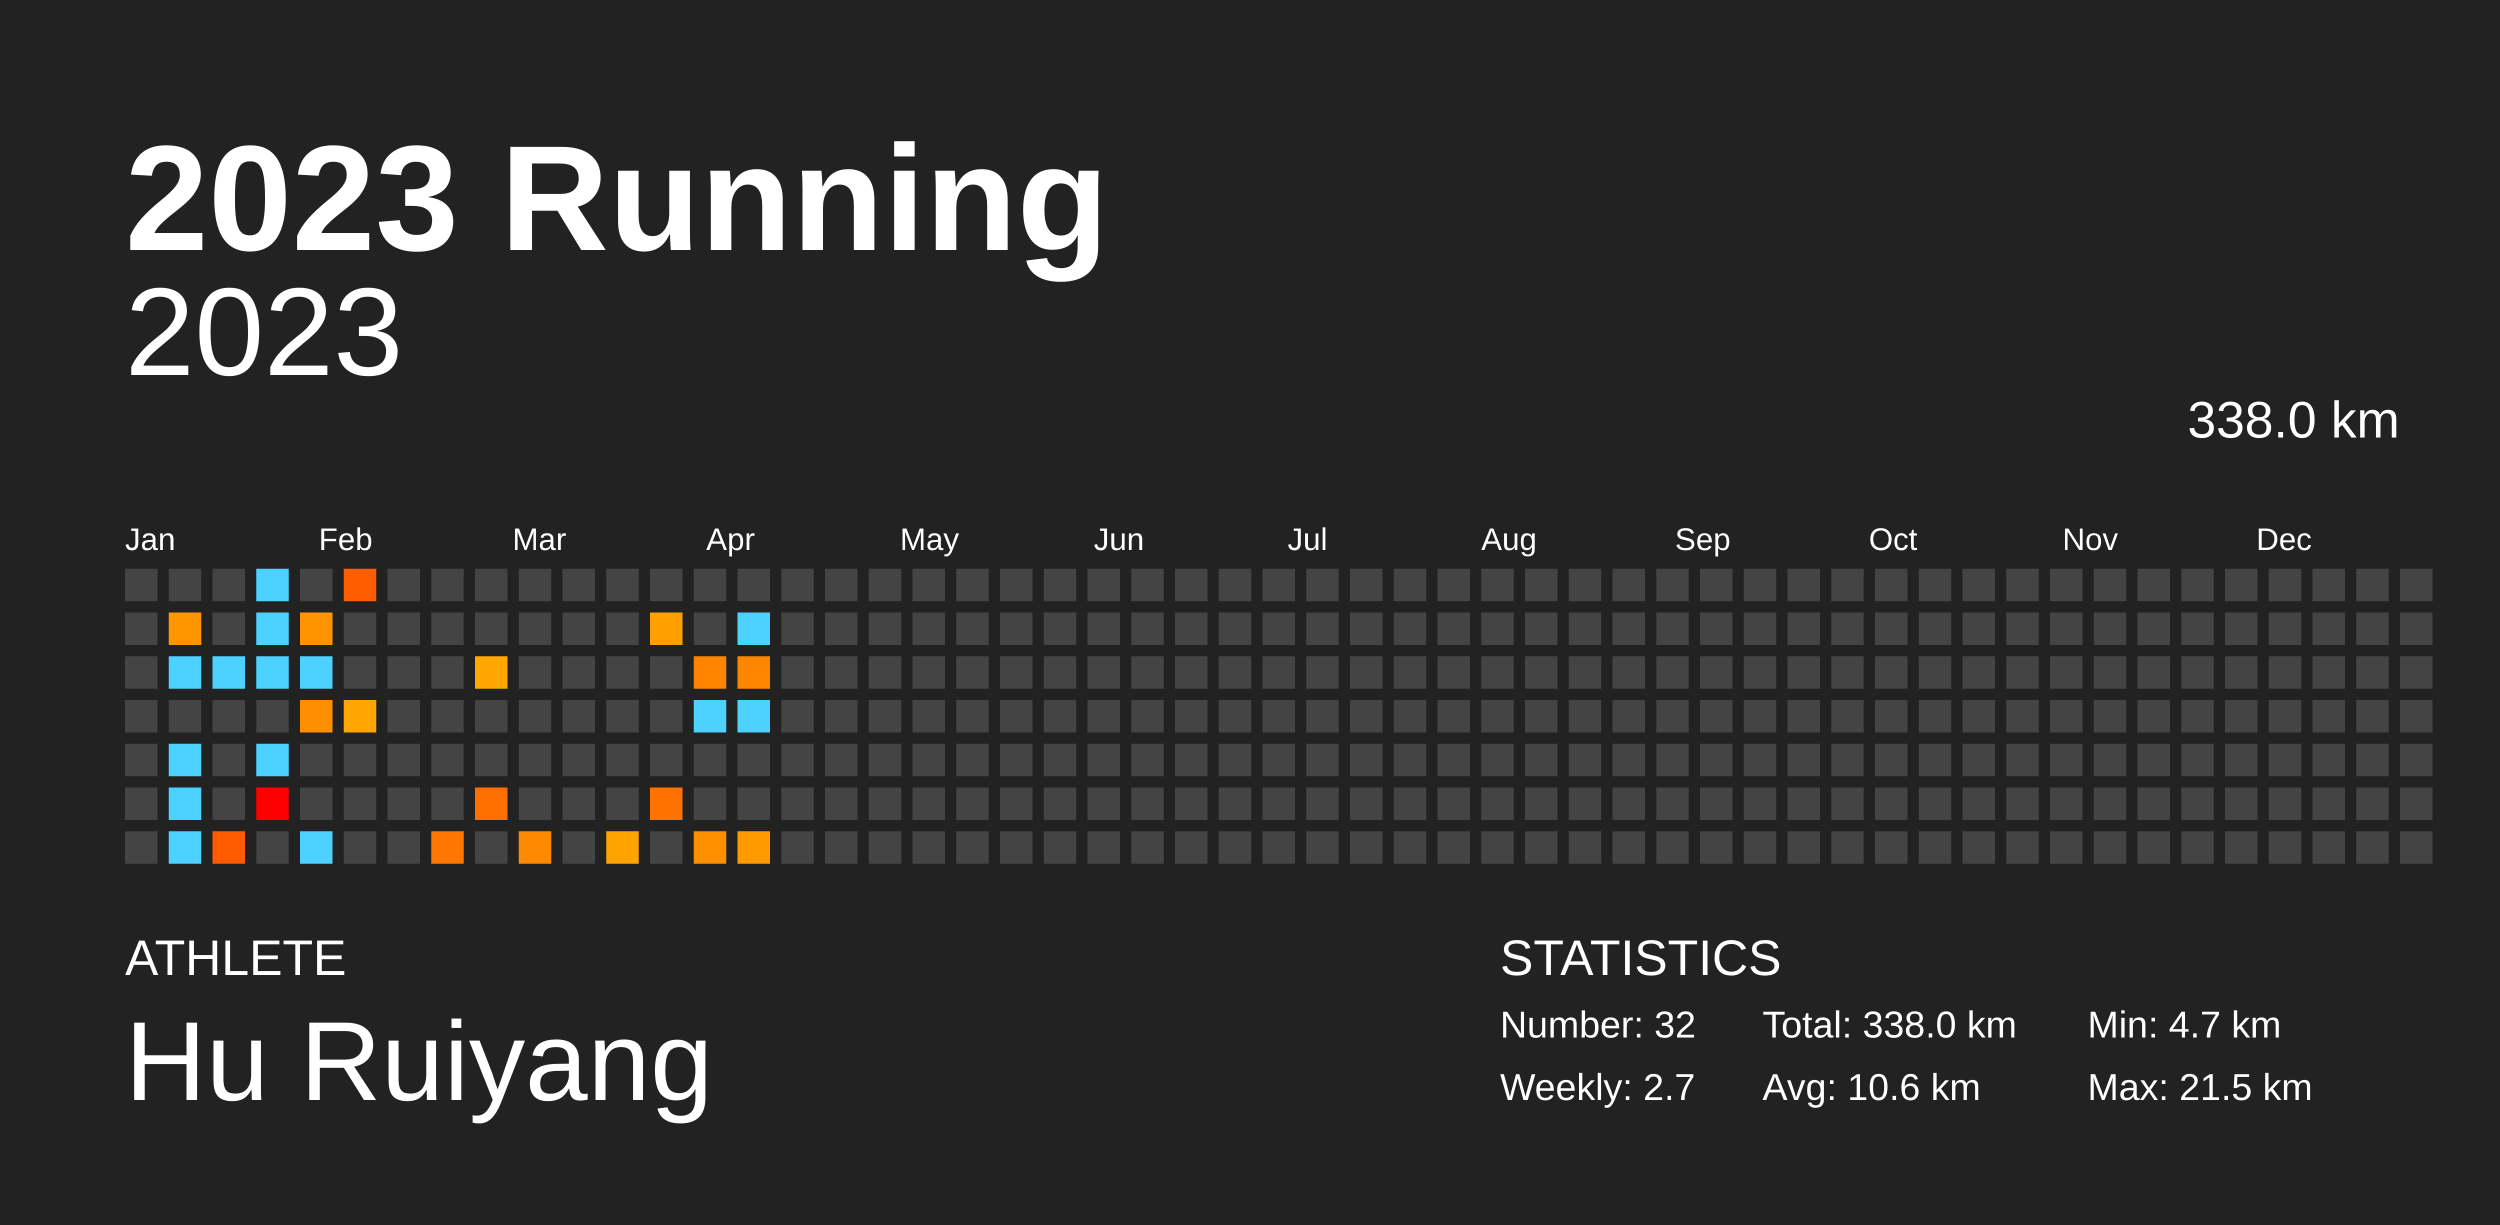
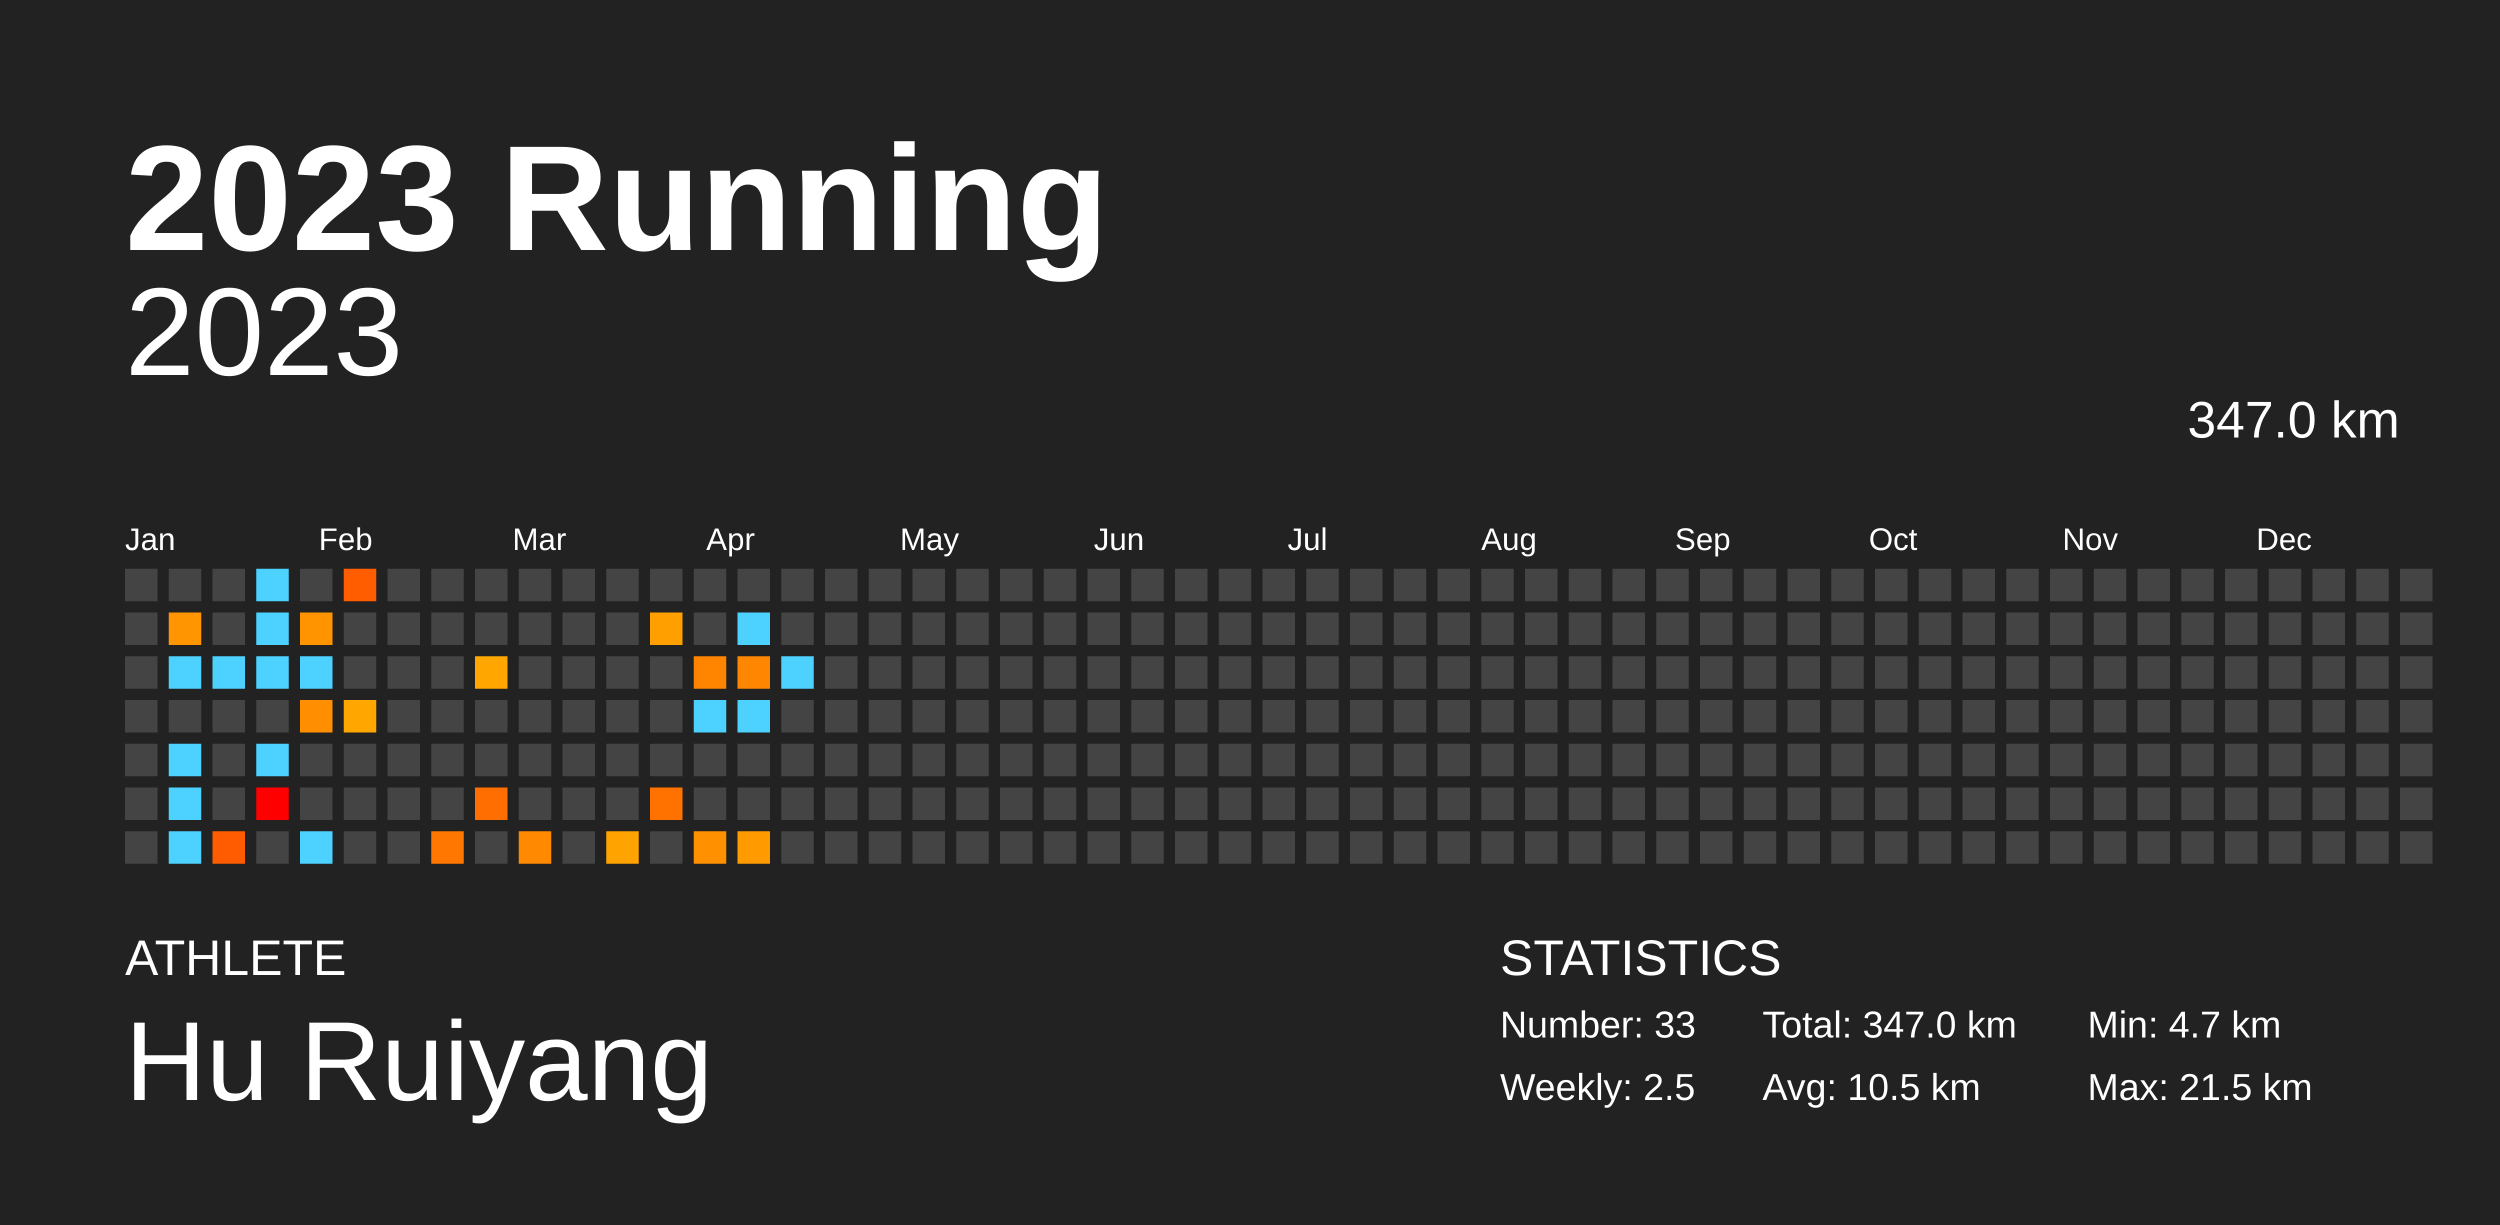
<svg xmlns="http://www.w3.org/2000/svg" baseProfile="full" height="98mm" version="1.1" viewBox="0,0,200,98" width="200mm">
  <defs />
  <rect fill="#222222" height="98" width="200" x="0" y="0" />
  <text fill="#FFFFFF" style="font-size:12px; font-family:Arial; font-weight:bold;" x="10" y="20">2023 Running</text>
  <text fill="#FFFFFF" style="font-size:4px; font-family:Arial" x="10" y="78">ATHLETE</text>
  <text fill="#FFFFFF" style="font-size:9px; font-family:Arial" x="10" y="88">Hu Ruiyang</text>
  <text fill="#FFFFFF" style="font-size:4px; font-family:Arial" x="120" y="78">STATISTICS</text>
-   <text fill="#FFFFFF" style="font-size:3px; font-family:Arial" x="120" y="83">Number: 32</text>
-   <text fill="#FFFFFF" style="font-size:3px; font-family:Arial" x="120" y="88">Weekly: 2.7</text>
-   <text fill="#FFFFFF" style="font-size:3px; font-family:Arial" x="141" y="83">Total: 338.0 km</text>
-   <text fill="#FFFFFF" style="font-size:3px; font-family:Arial" x="141" y="88">Avg: 10.6 km</text>
+   <text fill="#FFFFFF" style="font-size:3px; font-family:Arial" x="120" y="83">Number: 33</text>
+   <text fill="#FFFFFF" style="font-size:3px; font-family:Arial" x="120" y="88">Weekly: 2.5</text>
+   <text fill="#FFFFFF" style="font-size:3px; font-family:Arial" x="141" y="83">Total: 347.0 km</text>
+   <text fill="#FFFFFF" style="font-size:3px; font-family:Arial" x="141" y="88">Avg: 10.5 km</text>
  <text fill="#FFFFFF" style="font-size:3px; font-family:Arial" x="167" y="83">Min: 4.7 km</text>
  <text fill="#FFFFFF" style="font-size:3px; font-family:Arial" x="167" y="88">Max: 21.5 km</text>
  <text alignment-baseline="hanging" fill="#FFFFFF" style="font-size:10.0px; font-family:Arial;" x="10" y="30">2023</text>
-   <text alignment-baseline="hanging" fill="#FFFFFF" style="font-size:4.125px; font-family:Arial;" x="175" y="35">338.0 km</text>
+   <text alignment-baseline="hanging" fill="#FFFFFF" style="font-size:4.125px; font-family:Arial;" x="175" y="35">347.0 km</text>
  <text fill="#FFFFFF" style="font-size:2.5px; font-family:Arial" x="10.0" y="44">Jan</text>
  <text fill="#FFFFFF" style="font-size:2.5px; font-family:Arial" x="25.5" y="44">Feb</text>
  <text fill="#FFFFFF" style="font-size:2.5px; font-family:Arial" x="41.0" y="44">Mar</text>
  <text fill="#FFFFFF" style="font-size:2.5px; font-family:Arial" x="56.5" y="44">Apr</text>
  <text fill="#FFFFFF" style="font-size:2.5px; font-family:Arial" x="72.0" y="44">May</text>
  <text fill="#FFFFFF" style="font-size:2.5px; font-family:Arial" x="87.5" y="44">Jun</text>
  <text fill="#FFFFFF" style="font-size:2.5px; font-family:Arial" x="103.0" y="44">Jul</text>
  <text fill="#FFFFFF" style="font-size:2.5px; font-family:Arial" x="118.5" y="44">Aug</text>
  <text fill="#FFFFFF" style="font-size:2.5px; font-family:Arial" x="134.0" y="44">Sep</text>
  <text fill="#FFFFFF" style="font-size:2.5px; font-family:Arial" x="149.5" y="44">Oct</text>
  <text fill="#FFFFFF" style="font-size:2.5px; font-family:Arial" x="165.0" y="44">Nov</text>
  <text fill="#FFFFFF" style="font-size:2.5px; font-family:Arial" x="180.5" y="44">Dec</text>
  <rect fill="#444444" height="2.6" width="2.6" x="10.0" y="45.5" />
  <rect fill="#444444" height="2.6" width="2.6" x="10.0" y="49.0" />
  <rect fill="#444444" height="2.6" width="2.6" x="10.0" y="52.5" />
  <rect fill="#444444" height="2.6" width="2.6" x="10.0" y="56.0" />
  <rect fill="#444444" height="2.6" width="2.6" x="10.0" y="59.5" />
  <rect fill="#444444" height="2.6" width="2.6" x="10.0" y="63.0" />
  <rect fill="#444444" height="2.6" width="2.6" x="10.0" y="66.5" />
  <rect fill="#444444" height="2.6" width="2.6" x="13.5" y="45.5" />
  <rect fill="#ff9500" height="2.6" width="2.6" x="13.5" y="49.0" />
  <rect fill="#4dd2ff" height="2.6" width="2.6" x="13.5" y="52.5" />
  <rect fill="#444444" height="2.6" width="2.6" x="13.5" y="56.0" />
  <rect fill="#4dd2ff" height="2.6" width="2.6" x="13.5" y="59.5" />
  <rect fill="#4dd2ff" height="2.6" width="2.6" x="13.5" y="63.0" />
  <rect fill="#4dd2ff" height="2.6" width="2.6" x="13.5" y="66.5" />
  <rect fill="#444444" height="2.6" width="2.6" x="17.0" y="45.5" />
  <rect fill="#444444" height="2.6" width="2.6" x="17.0" y="49.0" />
  <rect fill="#4dd2ff" height="2.6" width="2.6" x="17.0" y="52.5" />
  <rect fill="#444444" height="2.6" width="2.6" x="17.0" y="56.0" />
  <rect fill="#444444" height="2.6" width="2.6" x="17.0" y="59.5" />
  <rect fill="#444444" height="2.6" width="2.6" x="17.0" y="63.0" />
  <rect fill="#ff5b00" height="2.6" width="2.6" x="17.0" y="66.5" />
  <rect fill="#4dd2ff" height="2.6" width="2.6" x="20.5" y="45.5" />
  <rect fill="#4dd2ff" height="2.6" width="2.6" x="20.5" y="49.0" />
  <rect fill="#4dd2ff" height="2.6" width="2.6" x="20.5" y="52.5" />
  <rect fill="#444444" height="2.6" width="2.6" x="20.5" y="56.0" />
  <rect fill="#4dd2ff" height="2.6" width="2.6" x="20.5" y="59.5" />
  <rect fill="red" height="2.6" width="2.6" x="20.5" y="63.0" />
  <rect fill="#444444" height="2.6" width="2.6" x="20.5" y="66.5" />
  <rect fill="#444444" height="2.6" width="2.6" x="24.0" y="45.5" />
  <rect fill="#ff9400" height="2.6" width="2.6" x="24.0" y="49.0" />
  <rect fill="#4dd2ff" height="2.6" width="2.6" x="24.0" y="52.5" />
  <rect fill="#ff8f00" height="2.6" width="2.6" x="24.0" y="56.0" />
  <rect fill="#444444" height="2.6" width="2.6" x="24.0" y="59.5" />
  <rect fill="#444444" height="2.6" width="2.6" x="24.0" y="63.0" />
  <rect fill="#4dd2ff" height="2.6" width="2.6" x="24.0" y="66.5" />
  <rect fill="#ff5d00" height="2.6" width="2.6" x="27.5" y="45.5" />
  <rect fill="#444444" height="2.6" width="2.6" x="27.5" y="49.0" />
  <rect fill="#444444" height="2.6" width="2.6" x="27.5" y="52.5" />
  <rect fill="#ffa600" height="2.6" width="2.6" x="27.5" y="56.0" />
  <rect fill="#444444" height="2.6" width="2.6" x="27.5" y="59.5" />
  <rect fill="#444444" height="2.6" width="2.6" x="27.5" y="63.0" />
  <rect fill="#444444" height="2.6" width="2.6" x="27.5" y="66.5" />
  <rect fill="#444444" height="2.6" width="2.6" x="31.0" y="45.5" />
  <rect fill="#444444" height="2.6" width="2.6" x="31.0" y="49.0" />
  <rect fill="#444444" height="2.6" width="2.6" x="31.0" y="52.5" />
  <rect fill="#444444" height="2.6" width="2.6" x="31.0" y="56.0" />
  <rect fill="#444444" height="2.6" width="2.6" x="31.0" y="59.5" />
  <rect fill="#444444" height="2.6" width="2.6" x="31.0" y="63.0" />
  <rect fill="#444444" height="2.6" width="2.6" x="31.0" y="66.5" />
  <rect fill="#444444" height="2.6" width="2.6" x="34.5" y="45.5" />
  <rect fill="#444444" height="2.6" width="2.6" x="34.5" y="49.0" />
  <rect fill="#444444" height="2.6" width="2.6" x="34.5" y="52.5" />
  <rect fill="#444444" height="2.6" width="2.6" x="34.5" y="56.0" />
  <rect fill="#444444" height="2.6" width="2.6" x="34.5" y="59.5" />
  <rect fill="#444444" height="2.6" width="2.6" x="34.5" y="63.0" />
  <rect fill="#ff7700" height="2.6" width="2.6" x="34.5" y="66.5" />
  <rect fill="#444444" height="2.6" width="2.6" x="38.0" y="45.5" />
  <rect fill="#444444" height="2.6" width="2.6" x="38.0" y="49.0" />
  <rect fill="#ffa700" height="2.6" width="2.6" x="38.0" y="52.5" />
  <rect fill="#444444" height="2.6" width="2.6" x="38.0" y="56.0" />
  <rect fill="#444444" height="2.6" width="2.6" x="38.0" y="59.5" />
  <rect fill="#ff6e00" height="2.6" width="2.6" x="38.0" y="63.0" />
  <rect fill="#444444" height="2.6" width="2.6" x="38.0" y="66.5" />
  <rect fill="#444444" height="2.6" width="2.6" x="41.5" y="45.5" />
  <rect fill="#444444" height="2.6" width="2.6" x="41.5" y="49.0" />
  <rect fill="#444444" height="2.6" width="2.6" x="41.5" y="52.5" />
  <rect fill="#444444" height="2.6" width="2.6" x="41.5" y="56.0" />
  <rect fill="#444444" height="2.6" width="2.6" x="41.5" y="59.5" />
  <rect fill="#444444" height="2.6" width="2.6" x="41.5" y="63.0" />
  <rect fill="#ff8900" height="2.6" width="2.6" x="41.5" y="66.5" />
  <rect fill="#444444" height="2.6" width="2.6" x="45.0" y="45.5" />
  <rect fill="#444444" height="2.6" width="2.6" x="45.0" y="49.0" />
  <rect fill="#444444" height="2.6" width="2.6" x="45.0" y="52.5" />
  <rect fill="#444444" height="2.6" width="2.6" x="45.0" y="56.0" />
  <rect fill="#444444" height="2.6" width="2.6" x="45.0" y="59.5" />
  <rect fill="#444444" height="2.6" width="2.6" x="45.0" y="63.0" />
  <rect fill="#444444" height="2.6" width="2.6" x="45.0" y="66.5" />
  <rect fill="#444444" height="2.6" width="2.6" x="48.5" y="45.5" />
  <rect fill="#444444" height="2.6" width="2.6" x="48.5" y="49.0" />
  <rect fill="#444444" height="2.6" width="2.6" x="48.5" y="52.5" />
  <rect fill="#444444" height="2.6" width="2.6" x="48.5" y="56.0" />
  <rect fill="#444444" height="2.6" width="2.6" x="48.5" y="59.5" />
  <rect fill="#444444" height="2.6" width="2.6" x="48.5" y="63.0" />
  <rect fill="#ffa300" height="2.6" width="2.6" x="48.5" y="66.5" />
  <rect fill="#444444" height="2.6" width="2.6" x="52.0" y="45.5" />
  <rect fill="#ffa000" height="2.6" width="2.6" x="52.0" y="49.0" />
  <rect fill="#444444" height="2.6" width="2.6" x="52.0" y="52.5" />
  <rect fill="#444444" height="2.6" width="2.6" x="52.0" y="56.0" />
  <rect fill="#444444" height="2.6" width="2.6" x="52.0" y="59.5" />
  <rect fill="#ff7200" height="2.6" width="2.6" x="52.0" y="63.0" />
  <rect fill="#444444" height="2.6" width="2.6" x="52.0" y="66.5" />
  <rect fill="#444444" height="2.6" width="2.6" x="55.5" y="45.5" />
  <rect fill="#444444" height="2.6" width="2.6" x="55.5" y="49.0" />
  <rect fill="#ff8500" height="2.6" width="2.6" x="55.5" y="52.5" />
  <rect fill="#4dd2ff" height="2.6" width="2.6" x="55.5" y="56.0" />
  <rect fill="#444444" height="2.6" width="2.6" x="55.5" y="59.5" />
  <rect fill="#444444" height="2.6" width="2.6" x="55.5" y="63.0" />
  <rect fill="#ff9000" height="2.6" width="2.6" x="55.5" y="66.5" />
  <rect fill="#444444" height="2.6" width="2.6" x="59.0" y="45.5" />
  <rect fill="#4dd2ff" height="2.6" width="2.6" x="59.0" y="49.0" />
  <rect fill="#ff8600" height="2.6" width="2.6" x="59.0" y="52.5" />
  <rect fill="#4dd2ff" height="2.6" width="2.6" x="59.0" y="56.0" />
  <rect fill="#444444" height="2.6" width="2.6" x="59.0" y="59.5" />
  <rect fill="#444444" height="2.6" width="2.6" x="59.0" y="63.0" />
  <rect fill="#ff9b00" height="2.6" width="2.6" x="59.0" y="66.5" />
  <rect fill="#444444" height="2.6" width="2.6" x="62.5" y="45.5" />
  <rect fill="#444444" height="2.6" width="2.6" x="62.5" y="49.0" />
-   <rect fill="#444444" height="2.6" width="2.6" x="62.5" y="52.5" />
+   <rect fill="#4dd2ff" height="2.6" width="2.6" x="62.5" y="52.5" />
  <rect fill="#444444" height="2.6" width="2.6" x="62.5" y="56.0" />
  <rect fill="#444444" height="2.6" width="2.6" x="62.5" y="59.5" />
  <rect fill="#444444" height="2.6" width="2.6" x="62.5" y="63.0" />
  <rect fill="#444444" height="2.6" width="2.6" x="62.5" y="66.5" />
  <rect fill="#444444" height="2.6" width="2.6" x="66.0" y="45.5" />
  <rect fill="#444444" height="2.6" width="2.6" x="66.0" y="49.0" />
  <rect fill="#444444" height="2.6" width="2.6" x="66.0" y="52.5" />
  <rect fill="#444444" height="2.6" width="2.6" x="66.0" y="56.0" />
  <rect fill="#444444" height="2.6" width="2.6" x="66.0" y="59.5" />
  <rect fill="#444444" height="2.6" width="2.6" x="66.0" y="63.0" />
  <rect fill="#444444" height="2.6" width="2.6" x="66.0" y="66.5" />
  <rect fill="#444444" height="2.6" width="2.6" x="69.5" y="45.5" />
  <rect fill="#444444" height="2.6" width="2.6" x="69.5" y="49.0" />
  <rect fill="#444444" height="2.6" width="2.6" x="69.5" y="52.5" />
  <rect fill="#444444" height="2.6" width="2.6" x="69.5" y="56.0" />
  <rect fill="#444444" height="2.6" width="2.6" x="69.5" y="59.5" />
  <rect fill="#444444" height="2.6" width="2.6" x="69.5" y="63.0" />
  <rect fill="#444444" height="2.6" width="2.6" x="69.5" y="66.5" />
  <rect fill="#444444" height="2.6" width="2.6" x="73.0" y="45.5" />
  <rect fill="#444444" height="2.6" width="2.6" x="73.0" y="49.0" />
  <rect fill="#444444" height="2.6" width="2.6" x="73.0" y="52.5" />
  <rect fill="#444444" height="2.6" width="2.6" x="73.0" y="56.0" />
  <rect fill="#444444" height="2.6" width="2.6" x="73.0" y="59.5" />
  <rect fill="#444444" height="2.6" width="2.6" x="73.0" y="63.0" />
  <rect fill="#444444" height="2.6" width="2.6" x="73.0" y="66.5" />
  <rect fill="#444444" height="2.6" width="2.6" x="76.5" y="45.5" />
  <rect fill="#444444" height="2.6" width="2.6" x="76.5" y="49.0" />
  <rect fill="#444444" height="2.6" width="2.6" x="76.5" y="52.5" />
  <rect fill="#444444" height="2.6" width="2.6" x="76.5" y="56.0" />
  <rect fill="#444444" height="2.6" width="2.6" x="76.5" y="59.5" />
  <rect fill="#444444" height="2.6" width="2.6" x="76.5" y="63.0" />
  <rect fill="#444444" height="2.6" width="2.6" x="76.5" y="66.5" />
  <rect fill="#444444" height="2.6" width="2.6" x="80.0" y="45.5" />
  <rect fill="#444444" height="2.6" width="2.6" x="80.0" y="49.0" />
  <rect fill="#444444" height="2.6" width="2.6" x="80.0" y="52.5" />
  <rect fill="#444444" height="2.6" width="2.6" x="80.0" y="56.0" />
  <rect fill="#444444" height="2.6" width="2.6" x="80.0" y="59.5" />
  <rect fill="#444444" height="2.6" width="2.6" x="80.0" y="63.0" />
  <rect fill="#444444" height="2.6" width="2.6" x="80.0" y="66.5" />
  <rect fill="#444444" height="2.6" width="2.6" x="83.5" y="45.5" />
  <rect fill="#444444" height="2.6" width="2.6" x="83.5" y="49.0" />
  <rect fill="#444444" height="2.6" width="2.6" x="83.5" y="52.5" />
  <rect fill="#444444" height="2.6" width="2.6" x="83.5" y="56.0" />
  <rect fill="#444444" height="2.6" width="2.6" x="83.5" y="59.5" />
  <rect fill="#444444" height="2.6" width="2.6" x="83.5" y="63.0" />
  <rect fill="#444444" height="2.6" width="2.6" x="83.5" y="66.5" />
  <rect fill="#444444" height="2.6" width="2.6" x="87.0" y="45.5" />
  <rect fill="#444444" height="2.6" width="2.6" x="87.0" y="49.0" />
  <rect fill="#444444" height="2.6" width="2.6" x="87.0" y="52.5" />
  <rect fill="#444444" height="2.6" width="2.6" x="87.0" y="56.0" />
  <rect fill="#444444" height="2.6" width="2.6" x="87.0" y="59.5" />
  <rect fill="#444444" height="2.6" width="2.6" x="87.0" y="63.0" />
  <rect fill="#444444" height="2.6" width="2.6" x="87.0" y="66.5" />
  <rect fill="#444444" height="2.6" width="2.6" x="90.5" y="45.5" />
  <rect fill="#444444" height="2.6" width="2.6" x="90.5" y="49.0" />
  <rect fill="#444444" height="2.6" width="2.6" x="90.5" y="52.5" />
  <rect fill="#444444" height="2.6" width="2.6" x="90.5" y="56.0" />
  <rect fill="#444444" height="2.6" width="2.6" x="90.5" y="59.5" />
  <rect fill="#444444" height="2.6" width="2.6" x="90.5" y="63.0" />
  <rect fill="#444444" height="2.6" width="2.6" x="90.5" y="66.5" />
  <rect fill="#444444" height="2.6" width="2.6" x="94.0" y="45.5" />
  <rect fill="#444444" height="2.6" width="2.6" x="94.0" y="49.0" />
  <rect fill="#444444" height="2.6" width="2.6" x="94.0" y="52.5" />
  <rect fill="#444444" height="2.6" width="2.6" x="94.0" y="56.0" />
  <rect fill="#444444" height="2.6" width="2.6" x="94.0" y="59.5" />
  <rect fill="#444444" height="2.6" width="2.6" x="94.0" y="63.0" />
  <rect fill="#444444" height="2.6" width="2.6" x="94.0" y="66.5" />
  <rect fill="#444444" height="2.6" width="2.6" x="97.5" y="45.5" />
  <rect fill="#444444" height="2.6" width="2.6" x="97.5" y="49.0" />
  <rect fill="#444444" height="2.6" width="2.6" x="97.5" y="52.5" />
  <rect fill="#444444" height="2.6" width="2.6" x="97.5" y="56.0" />
  <rect fill="#444444" height="2.6" width="2.6" x="97.5" y="59.5" />
  <rect fill="#444444" height="2.6" width="2.6" x="97.5" y="63.0" />
  <rect fill="#444444" height="2.6" width="2.6" x="97.5" y="66.5" />
  <rect fill="#444444" height="2.6" width="2.6" x="101.0" y="45.5" />
  <rect fill="#444444" height="2.6" width="2.6" x="101.0" y="49.0" />
  <rect fill="#444444" height="2.6" width="2.6" x="101.0" y="52.5" />
  <rect fill="#444444" height="2.6" width="2.6" x="101.0" y="56.0" />
  <rect fill="#444444" height="2.6" width="2.6" x="101.0" y="59.5" />
  <rect fill="#444444" height="2.6" width="2.6" x="101.0" y="63.0" />
  <rect fill="#444444" height="2.6" width="2.6" x="101.0" y="66.5" />
  <rect fill="#444444" height="2.6" width="2.6" x="104.5" y="45.5" />
  <rect fill="#444444" height="2.6" width="2.6" x="104.5" y="49.0" />
  <rect fill="#444444" height="2.6" width="2.6" x="104.5" y="52.5" />
  <rect fill="#444444" height="2.6" width="2.6" x="104.5" y="56.0" />
  <rect fill="#444444" height="2.6" width="2.6" x="104.5" y="59.5" />
  <rect fill="#444444" height="2.6" width="2.6" x="104.5" y="63.0" />
  <rect fill="#444444" height="2.6" width="2.6" x="104.5" y="66.5" />
  <rect fill="#444444" height="2.6" width="2.6" x="108.0" y="45.5" />
  <rect fill="#444444" height="2.6" width="2.6" x="108.0" y="49.0" />
  <rect fill="#444444" height="2.6" width="2.6" x="108.0" y="52.5" />
  <rect fill="#444444" height="2.6" width="2.6" x="108.0" y="56.0" />
  <rect fill="#444444" height="2.6" width="2.6" x="108.0" y="59.5" />
  <rect fill="#444444" height="2.6" width="2.6" x="108.0" y="63.0" />
  <rect fill="#444444" height="2.6" width="2.6" x="108.0" y="66.5" />
  <rect fill="#444444" height="2.6" width="2.6" x="111.5" y="45.5" />
  <rect fill="#444444" height="2.6" width="2.6" x="111.5" y="49.0" />
  <rect fill="#444444" height="2.6" width="2.6" x="111.5" y="52.5" />
  <rect fill="#444444" height="2.6" width="2.6" x="111.5" y="56.0" />
  <rect fill="#444444" height="2.6" width="2.6" x="111.5" y="59.5" />
  <rect fill="#444444" height="2.6" width="2.6" x="111.5" y="63.0" />
  <rect fill="#444444" height="2.6" width="2.6" x="111.5" y="66.5" />
  <rect fill="#444444" height="2.6" width="2.6" x="115.0" y="45.5" />
  <rect fill="#444444" height="2.6" width="2.6" x="115.0" y="49.0" />
  <rect fill="#444444" height="2.6" width="2.6" x="115.0" y="52.5" />
  <rect fill="#444444" height="2.6" width="2.6" x="115.0" y="56.0" />
  <rect fill="#444444" height="2.6" width="2.6" x="115.0" y="59.5" />
  <rect fill="#444444" height="2.6" width="2.6" x="115.0" y="63.0" />
  <rect fill="#444444" height="2.6" width="2.6" x="115.0" y="66.5" />
  <rect fill="#444444" height="2.6" width="2.6" x="118.5" y="45.5" />
  <rect fill="#444444" height="2.6" width="2.6" x="118.5" y="49.0" />
  <rect fill="#444444" height="2.6" width="2.6" x="118.5" y="52.5" />
  <rect fill="#444444" height="2.6" width="2.6" x="118.5" y="56.0" />
  <rect fill="#444444" height="2.6" width="2.6" x="118.5" y="59.5" />
  <rect fill="#444444" height="2.6" width="2.6" x="118.5" y="63.0" />
  <rect fill="#444444" height="2.6" width="2.6" x="118.5" y="66.5" />
  <rect fill="#444444" height="2.6" width="2.6" x="122.0" y="45.5" />
  <rect fill="#444444" height="2.6" width="2.6" x="122.0" y="49.0" />
  <rect fill="#444444" height="2.6" width="2.6" x="122.0" y="52.5" />
  <rect fill="#444444" height="2.6" width="2.6" x="122.0" y="56.0" />
  <rect fill="#444444" height="2.6" width="2.6" x="122.0" y="59.5" />
  <rect fill="#444444" height="2.6" width="2.6" x="122.0" y="63.0" />
  <rect fill="#444444" height="2.6" width="2.6" x="122.0" y="66.5" />
  <rect fill="#444444" height="2.6" width="2.6" x="125.5" y="45.5" />
  <rect fill="#444444" height="2.6" width="2.6" x="125.5" y="49.0" />
  <rect fill="#444444" height="2.6" width="2.6" x="125.5" y="52.5" />
  <rect fill="#444444" height="2.6" width="2.6" x="125.5" y="56.0" />
  <rect fill="#444444" height="2.6" width="2.6" x="125.5" y="59.5" />
  <rect fill="#444444" height="2.6" width="2.6" x="125.5" y="63.0" />
  <rect fill="#444444" height="2.6" width="2.6" x="125.5" y="66.5" />
  <rect fill="#444444" height="2.6" width="2.6" x="129.0" y="45.5" />
  <rect fill="#444444" height="2.6" width="2.6" x="129.0" y="49.0" />
  <rect fill="#444444" height="2.6" width="2.6" x="129.0" y="52.5" />
  <rect fill="#444444" height="2.6" width="2.6" x="129.0" y="56.0" />
  <rect fill="#444444" height="2.6" width="2.6" x="129.0" y="59.5" />
  <rect fill="#444444" height="2.6" width="2.6" x="129.0" y="63.0" />
  <rect fill="#444444" height="2.6" width="2.6" x="129.0" y="66.5" />
  <rect fill="#444444" height="2.6" width="2.6" x="132.5" y="45.5" />
  <rect fill="#444444" height="2.6" width="2.6" x="132.5" y="49.0" />
  <rect fill="#444444" height="2.6" width="2.6" x="132.5" y="52.5" />
  <rect fill="#444444" height="2.6" width="2.6" x="132.5" y="56.0" />
  <rect fill="#444444" height="2.6" width="2.6" x="132.5" y="59.5" />
  <rect fill="#444444" height="2.6" width="2.6" x="132.5" y="63.0" />
  <rect fill="#444444" height="2.6" width="2.6" x="132.5" y="66.5" />
  <rect fill="#444444" height="2.6" width="2.6" x="136.0" y="45.5" />
  <rect fill="#444444" height="2.6" width="2.6" x="136.0" y="49.0" />
  <rect fill="#444444" height="2.6" width="2.6" x="136.0" y="52.5" />
  <rect fill="#444444" height="2.6" width="2.6" x="136.0" y="56.0" />
  <rect fill="#444444" height="2.6" width="2.6" x="136.0" y="59.5" />
  <rect fill="#444444" height="2.6" width="2.6" x="136.0" y="63.0" />
  <rect fill="#444444" height="2.6" width="2.6" x="136.0" y="66.5" />
  <rect fill="#444444" height="2.6" width="2.6" x="139.5" y="45.5" />
  <rect fill="#444444" height="2.6" width="2.6" x="139.5" y="49.0" />
  <rect fill="#444444" height="2.6" width="2.6" x="139.5" y="52.5" />
  <rect fill="#444444" height="2.6" width="2.6" x="139.5" y="56.0" />
  <rect fill="#444444" height="2.6" width="2.6" x="139.5" y="59.5" />
  <rect fill="#444444" height="2.6" width="2.6" x="139.5" y="63.0" />
  <rect fill="#444444" height="2.6" width="2.6" x="139.5" y="66.5" />
  <rect fill="#444444" height="2.6" width="2.6" x="143.0" y="45.5" />
  <rect fill="#444444" height="2.6" width="2.6" x="143.0" y="49.0" />
  <rect fill="#444444" height="2.6" width="2.6" x="143.0" y="52.5" />
  <rect fill="#444444" height="2.6" width="2.6" x="143.0" y="56.0" />
  <rect fill="#444444" height="2.6" width="2.6" x="143.0" y="59.5" />
  <rect fill="#444444" height="2.6" width="2.6" x="143.0" y="63.0" />
  <rect fill="#444444" height="2.6" width="2.6" x="143.0" y="66.5" />
  <rect fill="#444444" height="2.6" width="2.6" x="146.5" y="45.5" />
  <rect fill="#444444" height="2.6" width="2.6" x="146.5" y="49.0" />
  <rect fill="#444444" height="2.6" width="2.6" x="146.5" y="52.5" />
  <rect fill="#444444" height="2.6" width="2.6" x="146.5" y="56.0" />
  <rect fill="#444444" height="2.6" width="2.6" x="146.5" y="59.5" />
  <rect fill="#444444" height="2.6" width="2.6" x="146.5" y="63.0" />
  <rect fill="#444444" height="2.6" width="2.6" x="146.5" y="66.5" />
  <rect fill="#444444" height="2.6" width="2.6" x="150.0" y="45.5" />
  <rect fill="#444444" height="2.6" width="2.6" x="150.0" y="49.0" />
  <rect fill="#444444" height="2.6" width="2.6" x="150.0" y="52.5" />
  <rect fill="#444444" height="2.6" width="2.6" x="150.0" y="56.0" />
  <rect fill="#444444" height="2.6" width="2.6" x="150.0" y="59.5" />
  <rect fill="#444444" height="2.6" width="2.6" x="150.0" y="63.0" />
  <rect fill="#444444" height="2.6" width="2.6" x="150.0" y="66.5" />
  <rect fill="#444444" height="2.6" width="2.6" x="153.5" y="45.5" />
  <rect fill="#444444" height="2.6" width="2.6" x="153.5" y="49.0" />
  <rect fill="#444444" height="2.6" width="2.6" x="153.5" y="52.5" />
  <rect fill="#444444" height="2.6" width="2.6" x="153.5" y="56.0" />
  <rect fill="#444444" height="2.6" width="2.6" x="153.5" y="59.5" />
  <rect fill="#444444" height="2.6" width="2.6" x="153.5" y="63.0" />
  <rect fill="#444444" height="2.6" width="2.6" x="153.5" y="66.5" />
  <rect fill="#444444" height="2.6" width="2.6" x="157.0" y="45.5" />
  <rect fill="#444444" height="2.6" width="2.6" x="157.0" y="49.0" />
  <rect fill="#444444" height="2.6" width="2.6" x="157.0" y="52.5" />
  <rect fill="#444444" height="2.6" width="2.6" x="157.0" y="56.0" />
  <rect fill="#444444" height="2.6" width="2.6" x="157.0" y="59.5" />
  <rect fill="#444444" height="2.6" width="2.6" x="157.0" y="63.0" />
  <rect fill="#444444" height="2.6" width="2.6" x="157.0" y="66.5" />
  <rect fill="#444444" height="2.6" width="2.6" x="160.5" y="45.5" />
  <rect fill="#444444" height="2.6" width="2.6" x="160.5" y="49.0" />
  <rect fill="#444444" height="2.6" width="2.6" x="160.5" y="52.5" />
  <rect fill="#444444" height="2.6" width="2.6" x="160.5" y="56.0" />
  <rect fill="#444444" height="2.6" width="2.6" x="160.5" y="59.5" />
  <rect fill="#444444" height="2.6" width="2.6" x="160.5" y="63.0" />
  <rect fill="#444444" height="2.6" width="2.6" x="160.5" y="66.5" />
  <rect fill="#444444" height="2.6" width="2.6" x="164.0" y="45.5" />
  <rect fill="#444444" height="2.6" width="2.6" x="164.0" y="49.0" />
  <rect fill="#444444" height="2.6" width="2.6" x="164.0" y="52.5" />
  <rect fill="#444444" height="2.6" width="2.6" x="164.0" y="56.0" />
  <rect fill="#444444" height="2.6" width="2.6" x="164.0" y="59.5" />
  <rect fill="#444444" height="2.6" width="2.6" x="164.0" y="63.0" />
  <rect fill="#444444" height="2.6" width="2.6" x="164.0" y="66.5" />
  <rect fill="#444444" height="2.6" width="2.6" x="167.5" y="45.5" />
  <rect fill="#444444" height="2.6" width="2.6" x="167.5" y="49.0" />
  <rect fill="#444444" height="2.6" width="2.6" x="167.5" y="52.5" />
  <rect fill="#444444" height="2.6" width="2.6" x="167.5" y="56.0" />
  <rect fill="#444444" height="2.6" width="2.6" x="167.5" y="59.5" />
  <rect fill="#444444" height="2.6" width="2.6" x="167.5" y="63.0" />
  <rect fill="#444444" height="2.6" width="2.6" x="167.5" y="66.5" />
  <rect fill="#444444" height="2.6" width="2.6" x="171.0" y="45.5" />
  <rect fill="#444444" height="2.6" width="2.6" x="171.0" y="49.0" />
  <rect fill="#444444" height="2.6" width="2.6" x="171.0" y="52.5" />
  <rect fill="#444444" height="2.6" width="2.6" x="171.0" y="56.0" />
  <rect fill="#444444" height="2.6" width="2.6" x="171.0" y="59.5" />
  <rect fill="#444444" height="2.6" width="2.6" x="171.0" y="63.0" />
  <rect fill="#444444" height="2.6" width="2.6" x="171.0" y="66.5" />
  <rect fill="#444444" height="2.6" width="2.6" x="174.5" y="45.5" />
  <rect fill="#444444" height="2.6" width="2.6" x="174.5" y="49.0" />
  <rect fill="#444444" height="2.6" width="2.6" x="174.5" y="52.5" />
  <rect fill="#444444" height="2.6" width="2.6" x="174.5" y="56.0" />
  <rect fill="#444444" height="2.6" width="2.6" x="174.5" y="59.5" />
  <rect fill="#444444" height="2.6" width="2.6" x="174.5" y="63.0" />
  <rect fill="#444444" height="2.6" width="2.6" x="174.5" y="66.5" />
  <rect fill="#444444" height="2.6" width="2.6" x="178.0" y="45.5" />
  <rect fill="#444444" height="2.6" width="2.6" x="178.0" y="49.0" />
  <rect fill="#444444" height="2.6" width="2.6" x="178.0" y="52.5" />
  <rect fill="#444444" height="2.6" width="2.6" x="178.0" y="56.0" />
  <rect fill="#444444" height="2.6" width="2.6" x="178.0" y="59.5" />
  <rect fill="#444444" height="2.6" width="2.6" x="178.0" y="63.0" />
  <rect fill="#444444" height="2.6" width="2.6" x="178.0" y="66.5" />
  <rect fill="#444444" height="2.6" width="2.6" x="181.5" y="45.5" />
  <rect fill="#444444" height="2.6" width="2.6" x="181.5" y="49.0" />
  <rect fill="#444444" height="2.6" width="2.6" x="181.5" y="52.5" />
  <rect fill="#444444" height="2.6" width="2.6" x="181.5" y="56.0" />
  <rect fill="#444444" height="2.6" width="2.6" x="181.5" y="59.5" />
  <rect fill="#444444" height="2.6" width="2.6" x="181.5" y="63.0" />
  <rect fill="#444444" height="2.6" width="2.6" x="181.5" y="66.5" />
  <rect fill="#444444" height="2.6" width="2.6" x="185.0" y="45.5" />
  <rect fill="#444444" height="2.6" width="2.6" x="185.0" y="49.0" />
  <rect fill="#444444" height="2.6" width="2.6" x="185.0" y="52.5" />
  <rect fill="#444444" height="2.6" width="2.6" x="185.0" y="56.0" />
  <rect fill="#444444" height="2.6" width="2.6" x="185.0" y="59.5" />
  <rect fill="#444444" height="2.6" width="2.6" x="185.0" y="63.0" />
  <rect fill="#444444" height="2.6" width="2.6" x="185.0" y="66.5" />
  <rect fill="#444444" height="2.6" width="2.6" x="188.5" y="45.5" />
  <rect fill="#444444" height="2.6" width="2.6" x="188.5" y="49.0" />
  <rect fill="#444444" height="2.6" width="2.6" x="188.5" y="52.5" />
  <rect fill="#444444" height="2.6" width="2.6" x="188.5" y="56.0" />
  <rect fill="#444444" height="2.6" width="2.6" x="188.5" y="59.5" />
  <rect fill="#444444" height="2.6" width="2.6" x="188.5" y="63.0" />
  <rect fill="#444444" height="2.6" width="2.6" x="188.5" y="66.5" />
  <rect fill="#444444" height="2.6" width="2.6" x="192.0" y="45.5" />
  <rect fill="#444444" height="2.6" width="2.6" x="192.0" y="49.0" />
  <rect fill="#444444" height="2.6" width="2.6" x="192.0" y="52.5" />
  <rect fill="#444444" height="2.6" width="2.6" x="192.0" y="56.0" />
  <rect fill="#444444" height="2.6" width="2.6" x="192.0" y="59.5" />
  <rect fill="#444444" height="2.6" width="2.6" x="192.0" y="63.0" />
  <rect fill="#444444" height="2.6" width="2.6" x="192.0" y="66.5" />
</svg>
